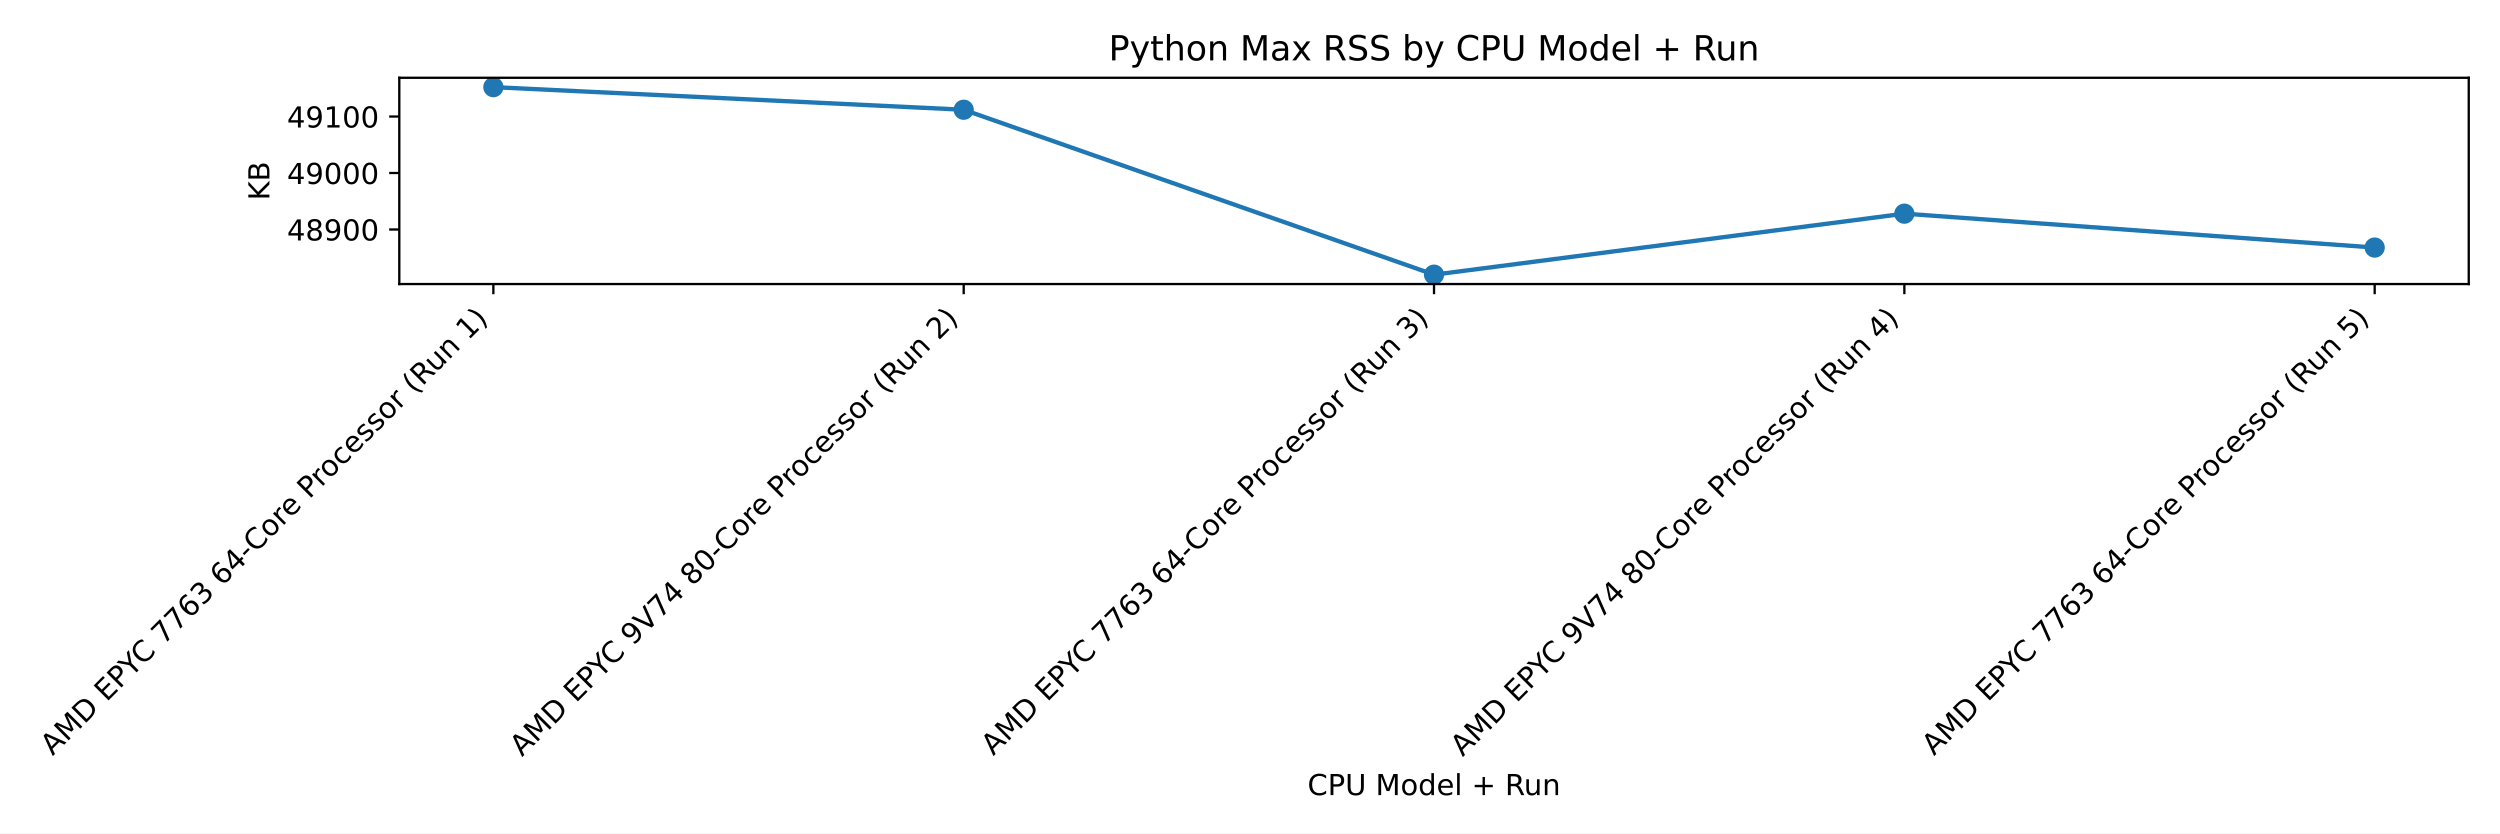
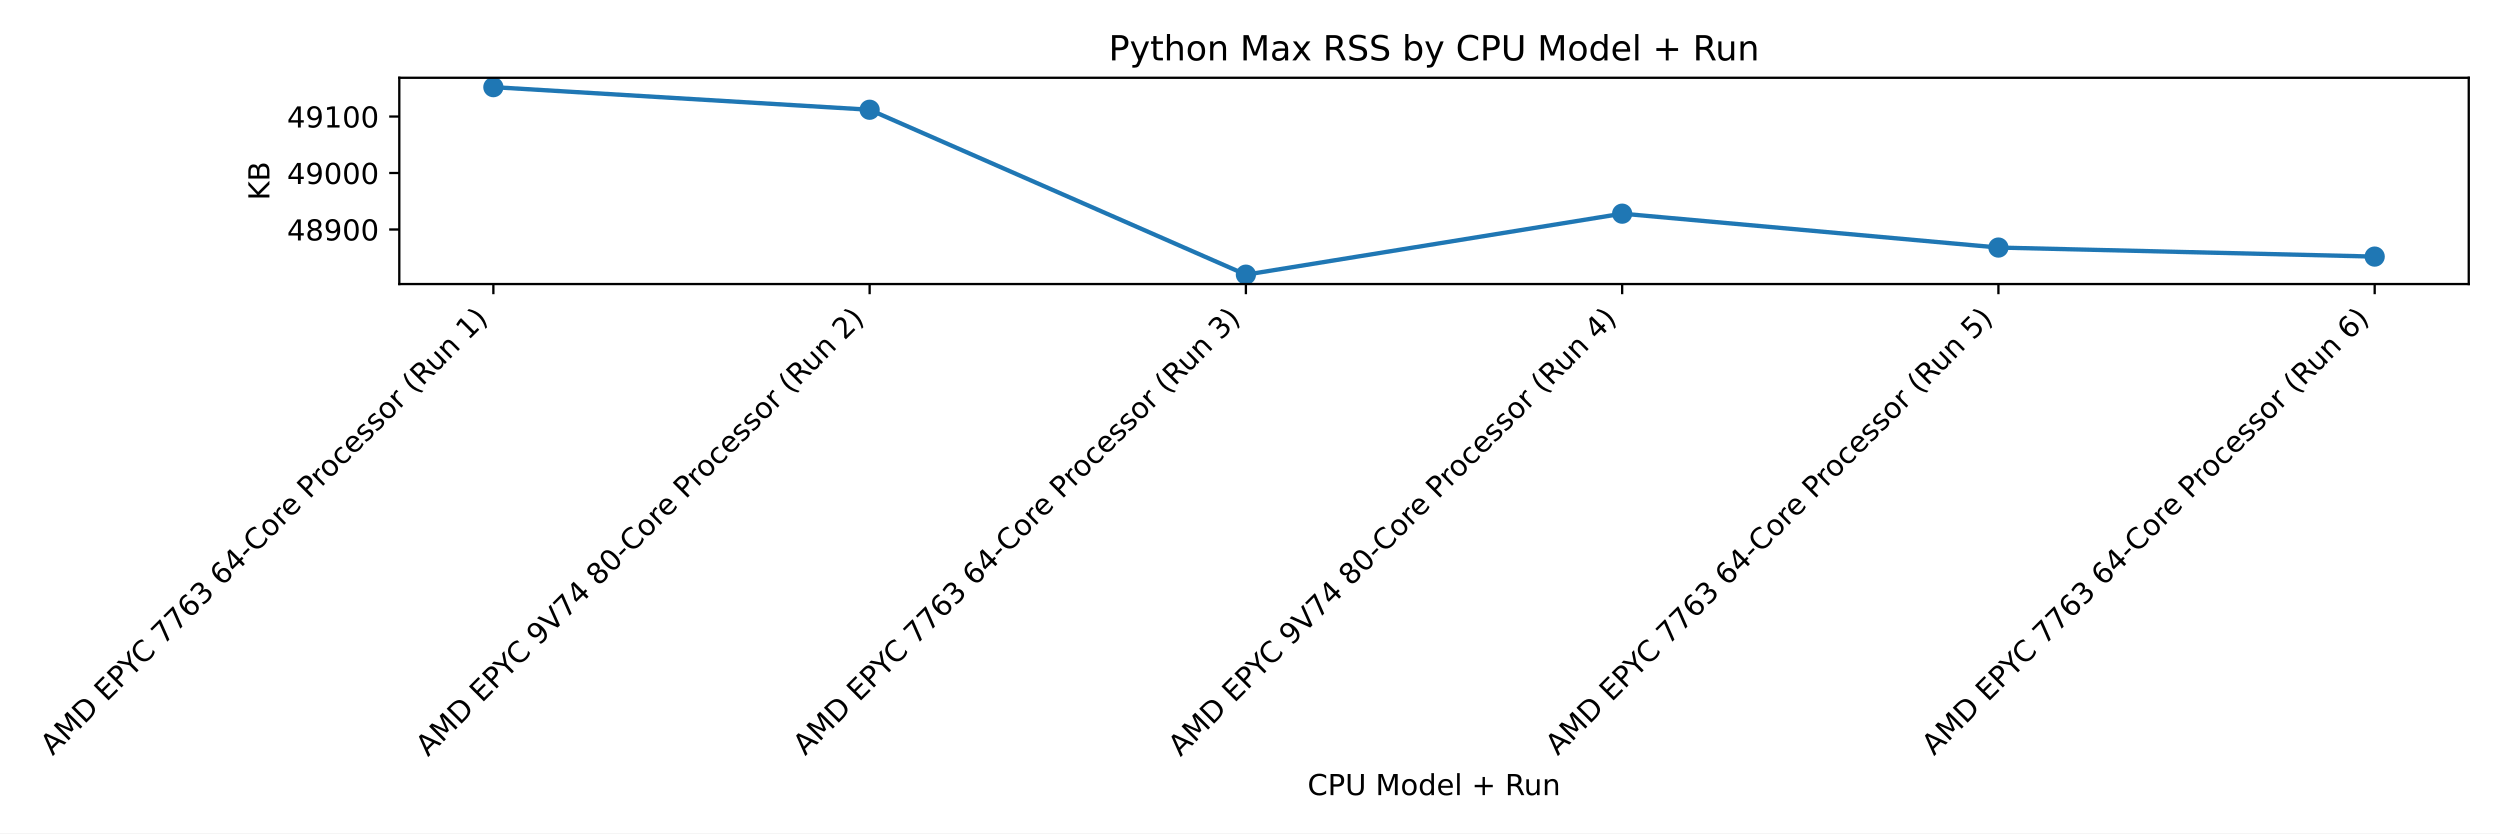
<svg xmlns="http://www.w3.org/2000/svg" xmlns:xlink="http://www.w3.org/1999/xlink" width="864pt" height="288pt" viewBox="0 0 864 288" version="1.1">
  <defs>
    <style type="text/css">*{stroke-linejoin: round; stroke-linecap: butt}</style>
  </defs>
  <g id="figure_1">
    <g id="patch_1">
      <path d="M 0 288  L 864 288  L 864 0  L 0 0  z " style="fill: #ffffff" />
    </g>
    <g id="axes_1">
      <g id="patch_2">
        <path d="M 137.999 98.166  L 853.2 98.166  L 853.2 26.88  L 137.999 26.88  z " style="fill: #ffffff" />
      </g>
      <g id="matplotlib.axis_1">
        <g id="xtick_1">
          <g id="line2d_1">
            <defs>
-               <path id="m6d1853b6ee" d="M 0 0  L 0 3.5  " style="stroke: #000000; stroke-width: 0.8" />
+               <path id="med28064c62" d="M 0 0  L 0 3.5  " style="stroke: #000000; stroke-width: 0.8" />
            </defs>
            <g>
-               <use xlink:href="#m6d1853b6ee" x="170.508" y="98.166" style="stroke: #000000; stroke-width: 0.8" />
+               <use xlink:href="#med28064c62" x="170.508" y="98.166" style="stroke: #000000; stroke-width: 0.8" />
            </g>
          </g>
          <g id="text_1">
            <g transform="translate(18.19508 261.3818) rotate(-45) scale(0.1 -0.1)">
              <defs>
                <path id="DejaVuSans-41" d="M 2188 4044  L 1331 1722  L 3047 1722  L 2188 4044  z M 1831 4666  L 2547 4666  L 4325 0  L 3669 0  L 3244 1197  L 1141 1197  L 716 0  L 50 0  L 1831 4666  z " transform="scale(0.015625)" />
                <path id="DejaVuSans-4d" d="M 628 4666  L 1569 4666  L 2759 1491  L 3956 4666  L 4897 4666  L 4897 0  L 4281 0  L 4281 4097  L 3078 897  L 2444 897  L 1241 4097  L 1241 0  L 628 0  L 628 4666  z " transform="scale(0.015625)" />
                <path id="DejaVuSans-44" d="M 1259 4147  L 1259 519  L 2022 519  Q 2988 519 3436 956  Q 3884 1394 3884 2338  Q 3884 3275 3436 3711  Q 2988 4147 2022 4147  L 1259 4147  z M 628 4666  L 1925 4666  Q 3281 4666 3915 4102  Q 4550 3538 4550 2338  Q 4550 1131 3912 565  Q 3275 0 1925 0  L 628 0  L 628 4666  z " transform="scale(0.015625)" />
                <path id="DejaVuSans-20" transform="scale(0.015625)" />
                <path id="DejaVuSans-45" d="M 628 4666  L 3578 4666  L 3578 4134  L 1259 4134  L 1259 2753  L 3481 2753  L 3481 2222  L 1259 2222  L 1259 531  L 3634 531  L 3634 0  L 628 0  L 628 4666  z " transform="scale(0.015625)" />
                <path id="DejaVuSans-50" d="M 1259 4147  L 1259 2394  L 2053 2394  Q 2494 2394 2734 2622  Q 2975 2850 2975 3272  Q 2975 3691 2734 3919  Q 2494 4147 2053 4147  L 1259 4147  z M 628 4666  L 2053 4666  Q 2838 4666 3239 4311  Q 3641 3956 3641 3272  Q 3641 2581 3239 2228  Q 2838 1875 2053 1875  L 1259 1875  L 1259 0  L 628 0  L 628 4666  z " transform="scale(0.015625)" />
                <path id="DejaVuSans-59" d="M -13 4666  L 666 4666  L 1959 2747  L 3244 4666  L 3922 4666  L 2272 2222  L 2272 0  L 1638 0  L 1638 2222  L -13 4666  z " transform="scale(0.015625)" />
                <path id="DejaVuSans-43" d="M 4122 4306  L 4122 3641  Q 3803 3938 3442 4084  Q 3081 4231 2675 4231  Q 1875 4231 1450 3742  Q 1025 3253 1025 2328  Q 1025 1406 1450 917  Q 1875 428 2675 428  Q 3081 428 3442 575  Q 3803 722 4122 1019  L 4122 359  Q 3791 134 3420 21  Q 3050 -91 2638 -91  Q 1578 -91 968 557  Q 359 1206 359 2328  Q 359 3453 968 4101  Q 1578 4750 2638 4750  Q 3056 4750 3426 4639  Q 3797 4528 4122 4306  z " transform="scale(0.015625)" />
                <path id="DejaVuSans-37" d="M 525 4666  L 3525 4666  L 3525 4397  L 1831 0  L 1172 0  L 2766 4134  L 525 4134  L 525 4666  z " transform="scale(0.015625)" />
                <path id="DejaVuSans-36" d="M 2113 2584  Q 1688 2584 1439 2293  Q 1191 2003 1191 1497  Q 1191 994 1439 701  Q 1688 409 2113 409  Q 2538 409 2786 701  Q 3034 994 3034 1497  Q 3034 2003 2786 2293  Q 2538 2584 2113 2584  z M 3366 4563  L 3366 3988  Q 3128 4100 2886 4159  Q 2644 4219 2406 4219  Q 1781 4219 1451 3797  Q 1122 3375 1075 2522  Q 1259 2794 1537 2939  Q 1816 3084 2150 3084  Q 2853 3084 3261 2657  Q 3669 2231 3669 1497  Q 3669 778 3244 343  Q 2819 -91 2113 -91  Q 1303 -91 875 529  Q 447 1150 447 2328  Q 447 3434 972 4092  Q 1497 4750 2381 4750  Q 2619 4750 2861 4703  Q 3103 4656 3366 4563  z " transform="scale(0.015625)" />
                <path id="DejaVuSans-33" d="M 2597 2516  Q 3050 2419 3304 2112  Q 3559 1806 3559 1356  Q 3559 666 3084 287  Q 2609 -91 1734 -91  Q 1441 -91 1130 -33  Q 819 25 488 141  L 488 750  Q 750 597 1062 519  Q 1375 441 1716 441  Q 2309 441 2620 675  Q 2931 909 2931 1356  Q 2931 1769 2642 2001  Q 2353 2234 1838 2234  L 1294 2234  L 1294 2753  L 1863 2753  Q 2328 2753 2575 2939  Q 2822 3125 2822 3475  Q 2822 3834 2567 4026  Q 2313 4219 1838 4219  Q 1578 4219 1281 4162  Q 984 4106 628 3988  L 628 4550  Q 988 4650 1302 4700  Q 1616 4750 1894 4750  Q 2613 4750 3031 4423  Q 3450 4097 3450 3541  Q 3450 3153 3228 2886  Q 3006 2619 2597 2516  z " transform="scale(0.015625)" />
                <path id="DejaVuSans-34" d="M 2419 4116  L 825 1625  L 2419 1625  L 2419 4116  z M 2253 4666  L 3047 4666  L 3047 1625  L 3713 1625  L 3713 1100  L 3047 1100  L 3047 0  L 2419 0  L 2419 1100  L 313 1100  L 313 1709  L 2253 4666  z " transform="scale(0.015625)" />
                <path id="DejaVuSans-2d" d="M 313 2009  L 1997 2009  L 1997 1497  L 313 1497  L 313 2009  z " transform="scale(0.015625)" />
                <path id="DejaVuSans-6f" d="M 1959 3097  Q 1497 3097 1228 2736  Q 959 2375 959 1747  Q 959 1119 1226 758  Q 1494 397 1959 397  Q 2419 397 2687 759  Q 2956 1122 2956 1747  Q 2956 2369 2687 2733  Q 2419 3097 1959 3097  z M 1959 3584  Q 2709 3584 3137 3096  Q 3566 2609 3566 1747  Q 3566 888 3137 398  Q 2709 -91 1959 -91  Q 1206 -91 779 398  Q 353 888 353 1747  Q 353 2609 779 3096  Q 1206 3584 1959 3584  z " transform="scale(0.015625)" />
                <path id="DejaVuSans-72" d="M 2631 2963  Q 2534 3019 2420 3045  Q 2306 3072 2169 3072  Q 1681 3072 1420 2755  Q 1159 2438 1159 1844  L 1159 0  L 581 0  L 581 3500  L 1159 3500  L 1159 2956  Q 1341 3275 1631 3429  Q 1922 3584 2338 3584  Q 2397 3584 2469 3576  Q 2541 3569 2628 3553  L 2631 2963  z " transform="scale(0.015625)" />
                <path id="DejaVuSans-65" d="M 3597 1894  L 3597 1613  L 953 1613  Q 991 1019 1311 708  Q 1631 397 2203 397  Q 2534 397 2845 478  Q 3156 559 3463 722  L 3463 178  Q 3153 47 2828 -22  Q 2503 -91 2169 -91  Q 1331 -91 842 396  Q 353 884 353 1716  Q 353 2575 817 3079  Q 1281 3584 2069 3584  Q 2775 3584 3186 3129  Q 3597 2675 3597 1894  z M 3022 2063  Q 3016 2534 2758 2815  Q 2500 3097 2075 3097  Q 1594 3097 1305 2825  Q 1016 2553 972 2059  L 3022 2063  z " transform="scale(0.015625)" />
                <path id="DejaVuSans-63" d="M 3122 3366  L 3122 2828  Q 2878 2963 2633 3030  Q 2388 3097 2138 3097  Q 1578 3097 1268 2742  Q 959 2388 959 1747  Q 959 1106 1268 751  Q 1578 397 2138 397  Q 2388 397 2633 464  Q 2878 531 3122 666  L 3122 134  Q 2881 22 2623 -34  Q 2366 -91 2075 -91  Q 1284 -91 818 406  Q 353 903 353 1747  Q 353 2603 823 3093  Q 1294 3584 2113 3584  Q 2378 3584 2631 3529  Q 2884 3475 3122 3366  z " transform="scale(0.015625)" />
                <path id="DejaVuSans-73" d="M 2834 3397  L 2834 2853  Q 2591 2978 2328 3040  Q 2066 3103 1784 3103  Q 1356 3103 1142 2972  Q 928 2841 928 2578  Q 928 2378 1081 2264  Q 1234 2150 1697 2047  L 1894 2003  Q 2506 1872 2764 1633  Q 3022 1394 3022 966  Q 3022 478 2636 193  Q 2250 -91 1575 -91  Q 1294 -91 989 -36  Q 684 19 347 128  L 347 722  Q 666 556 975 473  Q 1284 391 1588 391  Q 1994 391 2212 530  Q 2431 669 2431 922  Q 2431 1156 2273 1281  Q 2116 1406 1581 1522  L 1381 1569  Q 847 1681 609 1914  Q 372 2147 372 2553  Q 372 3047 722 3315  Q 1072 3584 1716 3584  Q 2034 3584 2315 3537  Q 2597 3491 2834 3397  z " transform="scale(0.015625)" />
                <path id="DejaVuSans-28" d="M 1984 4856  Q 1566 4138 1362 3434  Q 1159 2731 1159 2009  Q 1159 1288 1364 580  Q 1569 -128 1984 -844  L 1484 -844  Q 1016 -109 783 600  Q 550 1309 550 2009  Q 550 2706 781 3412  Q 1013 4119 1484 4856  L 1984 4856  z " transform="scale(0.015625)" />
                <path id="DejaVuSans-52" d="M 2841 2188  Q 3044 2119 3236 1894  Q 3428 1669 3622 1275  L 4263 0  L 3584 0  L 2988 1197  Q 2756 1666 2539 1819  Q 2322 1972 1947 1972  L 1259 1972  L 1259 0  L 628 0  L 628 4666  L 2053 4666  Q 2853 4666 3247 4331  Q 3641 3997 3641 3322  Q 3641 2881 3436 2590  Q 3231 2300 2841 2188  z M 1259 4147  L 1259 2491  L 2053 2491  Q 2509 2491 2742 2702  Q 2975 2913 2975 3322  Q 2975 3731 2742 3939  Q 2509 4147 2053 4147  L 1259 4147  z " transform="scale(0.015625)" />
                <path id="DejaVuSans-75" d="M 544 1381  L 544 3500  L 1119 3500  L 1119 1403  Q 1119 906 1312 657  Q 1506 409 1894 409  Q 2359 409 2629 706  Q 2900 1003 2900 1516  L 2900 3500  L 3475 3500  L 3475 0  L 2900 0  L 2900 538  Q 2691 219 2414 64  Q 2138 -91 1772 -91  Q 1169 -91 856 284  Q 544 659 544 1381  z M 1991 3584  L 1991 3584  z " transform="scale(0.015625)" />
                <path id="DejaVuSans-6e" d="M 3513 2113  L 3513 0  L 2938 0  L 2938 2094  Q 2938 2591 2744 2837  Q 2550 3084 2163 3084  Q 1697 3084 1428 2787  Q 1159 2491 1159 1978  L 1159 0  L 581 0  L 581 3500  L 1159 3500  L 1159 2956  Q 1366 3272 1645 3428  Q 1925 3584 2291 3584  Q 2894 3584 3203 3211  Q 3513 2838 3513 2113  z " transform="scale(0.015625)" />
                <path id="DejaVuSans-31" d="M 794 531  L 1825 531  L 1825 4091  L 703 3866  L 703 4441  L 1819 4666  L 2450 4666  L 2450 531  L 3481 531  L 3481 0  L 794 0  L 794 531  z " transform="scale(0.015625)" />
                <path id="DejaVuSans-29" d="M 513 4856  L 1013 4856  Q 1481 4119 1714 3412  Q 1947 2706 1947 2009  Q 1947 1309 1714 600  Q 1481 -109 1013 -844  L 513 -844  Q 928 -128 1133 580  Q 1338 1288 1338 2009  Q 1338 2731 1133 3434  Q 928 4138 513 4856  z " transform="scale(0.015625)" />
              </defs>
              <use xlink:href="#DejaVuSans-41" />
              <use xlink:href="#DejaVuSans-4d" transform="translate(68.4082 0)" />
              <use xlink:href="#DejaVuSans-44" transform="translate(154.6875 0)" />
              <use xlink:href="#DejaVuSans-20" transform="translate(231.6895 0)" />
              <use xlink:href="#DejaVuSans-45" transform="translate(263.4766 0)" />
              <use xlink:href="#DejaVuSans-50" transform="translate(326.6602 0)" />
              <use xlink:href="#DejaVuSans-59" transform="translate(384.7129 0)" />
              <use xlink:href="#DejaVuSans-43" transform="translate(440.2969 0)" />
              <use xlink:href="#DejaVuSans-20" transform="translate(510.1211 0)" />
              <use xlink:href="#DejaVuSans-37" transform="translate(541.9082 0)" />
              <use xlink:href="#DejaVuSans-37" transform="translate(605.5312 0)" />
              <use xlink:href="#DejaVuSans-36" transform="translate(669.1543 0)" />
              <use xlink:href="#DejaVuSans-33" transform="translate(732.7773 0)" />
              <use xlink:href="#DejaVuSans-20" transform="translate(796.4004 0)" />
              <use xlink:href="#DejaVuSans-36" transform="translate(828.1875 0)" />
              <use xlink:href="#DejaVuSans-34" transform="translate(891.8105 0)" />
              <use xlink:href="#DejaVuSans-2d" transform="translate(955.4336 0)" />
              <use xlink:href="#DejaVuSans-43" transform="translate(991.5176 0)" />
              <use xlink:href="#DejaVuSans-6f" transform="translate(1061.342 0)" />
              <use xlink:href="#DejaVuSans-72" transform="translate(1122.523 0)" />
              <use xlink:href="#DejaVuSans-65" transform="translate(1161.387 0)" />
              <use xlink:href="#DejaVuSans-20" transform="translate(1222.91 0)" />
              <use xlink:href="#DejaVuSans-50" transform="translate(1254.697 0)" />
              <use xlink:href="#DejaVuSans-72" transform="translate(1313.25 0)" />
              <use xlink:href="#DejaVuSans-6f" transform="translate(1352.113 0)" />
              <use xlink:href="#DejaVuSans-63" transform="translate(1413.295 0)" />
              <use xlink:href="#DejaVuSans-65" transform="translate(1468.275 0)" />
              <use xlink:href="#DejaVuSans-73" transform="translate(1529.799 0)" />
              <use xlink:href="#DejaVuSans-73" transform="translate(1581.898 0)" />
              <use xlink:href="#DejaVuSans-6f" transform="translate(1633.998 0)" />
              <use xlink:href="#DejaVuSans-72" transform="translate(1695.18 0)" />
              <use xlink:href="#DejaVuSans-20" transform="translate(1736.293 0)" />
              <use xlink:href="#DejaVuSans-28" transform="translate(1768.08 0)" />
              <use xlink:href="#DejaVuSans-52" transform="translate(1807.094 0)" />
              <use xlink:href="#DejaVuSans-75" transform="translate(1872.076 0)" />
              <use xlink:href="#DejaVuSans-6e" transform="translate(1935.455 0)" />
              <use xlink:href="#DejaVuSans-20" transform="translate(1998.834 0)" />
              <use xlink:href="#DejaVuSans-31" transform="translate(2030.621 0)" />
              <use xlink:href="#DejaVuSans-29" transform="translate(2094.244 0)" />
            </g>
          </g>
        </g>
        <g id="xtick_2">
          <g id="line2d_2">
            <g>
-               <use xlink:href="#m6d1853b6ee" x="333.054" y="98.166" style="stroke: #000000; stroke-width: 0.8" />
+               <use xlink:href="#med28064c62" x="300.545" y="98.166" style="stroke: #000000; stroke-width: 0.8" />
            </g>
          </g>
          <g id="text_2">
-             <g transform="translate(180.4027 261.7199) rotate(-45) scale(0.1 -0.1)">
+             <g transform="translate(147.8935 261.7199) rotate(-45) scale(0.1 -0.1)">
              <defs>
                <path id="DejaVuSans-39" d="M 703 97  L 703 672  Q 941 559 1184 500  Q 1428 441 1663 441  Q 2288 441 2617 861  Q 2947 1281 2994 2138  Q 2813 1869 2534 1725  Q 2256 1581 1919 1581  Q 1219 1581 811 2004  Q 403 2428 403 3163  Q 403 3881 828 4315  Q 1253 4750 1959 4750  Q 2769 4750 3195 4129  Q 3622 3509 3622 2328  Q 3622 1225 3098 567  Q 2575 -91 1691 -91  Q 1453 -91 1209 -44  Q 966 3 703 97  z M 1959 2075  Q 2384 2075 2632 2365  Q 2881 2656 2881 3163  Q 2881 3666 2632 3958  Q 2384 4250 1959 4250  Q 1534 4250 1286 3958  Q 1038 3666 1038 3163  Q 1038 2656 1286 2365  Q 1534 2075 1959 2075  z " transform="scale(0.015625)" />
                <path id="DejaVuSans-56" d="M 1831 0  L 50 4666  L 709 4666  L 2188 738  L 3669 4666  L 4325 4666  L 2547 0  L 1831 0  z " transform="scale(0.015625)" />
                <path id="DejaVuSans-38" d="M 2034 2216  Q 1584 2216 1326 1975  Q 1069 1734 1069 1313  Q 1069 891 1326 650  Q 1584 409 2034 409  Q 2484 409 2743 651  Q 3003 894 3003 1313  Q 3003 1734 2745 1975  Q 2488 2216 2034 2216  z M 1403 2484  Q 997 2584 770 2862  Q 544 3141 544 3541  Q 544 4100 942 4425  Q 1341 4750 2034 4750  Q 2731 4750 3128 4425  Q 3525 4100 3525 3541  Q 3525 3141 3298 2862  Q 3072 2584 2669 2484  Q 3125 2378 3379 2068  Q 3634 1759 3634 1313  Q 3634 634 3220 271  Q 2806 -91 2034 -91  Q 1263 -91 848 271  Q 434 634 434 1313  Q 434 1759 690 2068  Q 947 2378 1403 2484  z M 1172 3481  Q 1172 3119 1398 2916  Q 1625 2713 2034 2713  Q 2441 2713 2670 2916  Q 2900 3119 2900 3481  Q 2900 3844 2670 4047  Q 2441 4250 2034 4250  Q 1625 4250 1398 4047  Q 1172 3844 1172 3481  z " transform="scale(0.015625)" />
                <path id="DejaVuSans-30" d="M 2034 4250  Q 1547 4250 1301 3770  Q 1056 3291 1056 2328  Q 1056 1369 1301 889  Q 1547 409 2034 409  Q 2525 409 2770 889  Q 3016 1369 3016 2328  Q 3016 3291 2770 3770  Q 2525 4250 2034 4250  z M 2034 4750  Q 2819 4750 3233 4129  Q 3647 3509 3647 2328  Q 3647 1150 3233 529  Q 2819 -91 2034 -91  Q 1250 -91 836 529  Q 422 1150 422 2328  Q 422 3509 836 4129  Q 1250 4750 2034 4750  z " transform="scale(0.015625)" />
                <path id="DejaVuSans-32" d="M 1228 531  L 3431 531  L 3431 0  L 469 0  L 469 531  Q 828 903 1448 1529  Q 2069 2156 2228 2338  Q 2531 2678 2651 2914  Q 2772 3150 2772 3378  Q 2772 3750 2511 3984  Q 2250 4219 1831 4219  Q 1534 4219 1204 4116  Q 875 4013 500 3803  L 500 4441  Q 881 4594 1212 4672  Q 1544 4750 1819 4750  Q 2544 4750 2975 4387  Q 3406 4025 3406 3419  Q 3406 3131 3298 2873  Q 3191 2616 2906 2266  Q 2828 2175 2409 1742  Q 1991 1309 1228 531  z " transform="scale(0.015625)" />
              </defs>
              <use xlink:href="#DejaVuSans-41" />
              <use xlink:href="#DejaVuSans-4d" transform="translate(68.4082 0)" />
              <use xlink:href="#DejaVuSans-44" transform="translate(154.6875 0)" />
              <use xlink:href="#DejaVuSans-20" transform="translate(231.6895 0)" />
              <use xlink:href="#DejaVuSans-45" transform="translate(263.4766 0)" />
              <use xlink:href="#DejaVuSans-50" transform="translate(326.6602 0)" />
              <use xlink:href="#DejaVuSans-59" transform="translate(384.7129 0)" />
              <use xlink:href="#DejaVuSans-43" transform="translate(440.2969 0)" />
              <use xlink:href="#DejaVuSans-20" transform="translate(510.1211 0)" />
              <use xlink:href="#DejaVuSans-39" transform="translate(541.9082 0)" />
              <use xlink:href="#DejaVuSans-56" transform="translate(605.5312 0)" />
              <use xlink:href="#DejaVuSans-37" transform="translate(673.9395 0)" />
              <use xlink:href="#DejaVuSans-34" transform="translate(737.5625 0)" />
              <use xlink:href="#DejaVuSans-20" transform="translate(801.1855 0)" />
              <use xlink:href="#DejaVuSans-38" transform="translate(832.9727 0)" />
              <use xlink:href="#DejaVuSans-30" transform="translate(896.5957 0)" />
              <use xlink:href="#DejaVuSans-2d" transform="translate(960.2188 0)" />
              <use xlink:href="#DejaVuSans-43" transform="translate(996.3027 0)" />
              <use xlink:href="#DejaVuSans-6f" transform="translate(1066.127 0)" />
              <use xlink:href="#DejaVuSans-72" transform="translate(1127.309 0)" />
              <use xlink:href="#DejaVuSans-65" transform="translate(1166.172 0)" />
              <use xlink:href="#DejaVuSans-20" transform="translate(1227.695 0)" />
              <use xlink:href="#DejaVuSans-50" transform="translate(1259.482 0)" />
              <use xlink:href="#DejaVuSans-72" transform="translate(1318.035 0)" />
              <use xlink:href="#DejaVuSans-6f" transform="translate(1356.898 0)" />
              <use xlink:href="#DejaVuSans-63" transform="translate(1418.08 0)" />
              <use xlink:href="#DejaVuSans-65" transform="translate(1473.061 0)" />
              <use xlink:href="#DejaVuSans-73" transform="translate(1534.584 0)" />
              <use xlink:href="#DejaVuSans-73" transform="translate(1586.684 0)" />
              <use xlink:href="#DejaVuSans-6f" transform="translate(1638.783 0)" />
              <use xlink:href="#DejaVuSans-72" transform="translate(1699.965 0)" />
              <use xlink:href="#DejaVuSans-20" transform="translate(1741.078 0)" />
              <use xlink:href="#DejaVuSans-28" transform="translate(1772.865 0)" />
              <use xlink:href="#DejaVuSans-52" transform="translate(1811.879 0)" />
              <use xlink:href="#DejaVuSans-75" transform="translate(1876.861 0)" />
              <use xlink:href="#DejaVuSans-6e" transform="translate(1940.24 0)" />
              <use xlink:href="#DejaVuSans-20" transform="translate(2003.619 0)" />
              <use xlink:href="#DejaVuSans-32" transform="translate(2035.406 0)" />
              <use xlink:href="#DejaVuSans-29" transform="translate(2099.029 0)" />
            </g>
          </g>
        </g>
        <g id="xtick_3">
          <g id="line2d_3">
            <g>
-               <use xlink:href="#m6d1853b6ee" x="495.599" y="98.166" style="stroke: #000000; stroke-width: 0.8" />
+               <use xlink:href="#med28064c62" x="430.581" y="98.166" style="stroke: #000000; stroke-width: 0.8" />
            </g>
          </g>
          <g id="text_3">
-             <g transform="translate(343.2865 261.3818) rotate(-45) scale(0.1 -0.1)">
+             <g transform="translate(278.2682 261.3818) rotate(-45) scale(0.1 -0.1)">
              <use xlink:href="#DejaVuSans-41" />
              <use xlink:href="#DejaVuSans-4d" transform="translate(68.4082 0)" />
              <use xlink:href="#DejaVuSans-44" transform="translate(154.6875 0)" />
              <use xlink:href="#DejaVuSans-20" transform="translate(231.6895 0)" />
              <use xlink:href="#DejaVuSans-45" transform="translate(263.4766 0)" />
              <use xlink:href="#DejaVuSans-50" transform="translate(326.6602 0)" />
              <use xlink:href="#DejaVuSans-59" transform="translate(384.7129 0)" />
              <use xlink:href="#DejaVuSans-43" transform="translate(440.2969 0)" />
              <use xlink:href="#DejaVuSans-20" transform="translate(510.1211 0)" />
              <use xlink:href="#DejaVuSans-37" transform="translate(541.9082 0)" />
              <use xlink:href="#DejaVuSans-37" transform="translate(605.5312 0)" />
              <use xlink:href="#DejaVuSans-36" transform="translate(669.1543 0)" />
              <use xlink:href="#DejaVuSans-33" transform="translate(732.7773 0)" />
              <use xlink:href="#DejaVuSans-20" transform="translate(796.4004 0)" />
              <use xlink:href="#DejaVuSans-36" transform="translate(828.1875 0)" />
              <use xlink:href="#DejaVuSans-34" transform="translate(891.8105 0)" />
              <use xlink:href="#DejaVuSans-2d" transform="translate(955.4336 0)" />
              <use xlink:href="#DejaVuSans-43" transform="translate(991.5176 0)" />
              <use xlink:href="#DejaVuSans-6f" transform="translate(1061.342 0)" />
              <use xlink:href="#DejaVuSans-72" transform="translate(1122.523 0)" />
              <use xlink:href="#DejaVuSans-65" transform="translate(1161.387 0)" />
              <use xlink:href="#DejaVuSans-20" transform="translate(1222.91 0)" />
              <use xlink:href="#DejaVuSans-50" transform="translate(1254.697 0)" />
              <use xlink:href="#DejaVuSans-72" transform="translate(1313.25 0)" />
              <use xlink:href="#DejaVuSans-6f" transform="translate(1352.113 0)" />
              <use xlink:href="#DejaVuSans-63" transform="translate(1413.295 0)" />
              <use xlink:href="#DejaVuSans-65" transform="translate(1468.275 0)" />
              <use xlink:href="#DejaVuSans-73" transform="translate(1529.799 0)" />
              <use xlink:href="#DejaVuSans-73" transform="translate(1581.898 0)" />
              <use xlink:href="#DejaVuSans-6f" transform="translate(1633.998 0)" />
              <use xlink:href="#DejaVuSans-72" transform="translate(1695.18 0)" />
              <use xlink:href="#DejaVuSans-20" transform="translate(1736.293 0)" />
              <use xlink:href="#DejaVuSans-28" transform="translate(1768.08 0)" />
              <use xlink:href="#DejaVuSans-52" transform="translate(1807.094 0)" />
              <use xlink:href="#DejaVuSans-75" transform="translate(1872.076 0)" />
              <use xlink:href="#DejaVuSans-6e" transform="translate(1935.455 0)" />
              <use xlink:href="#DejaVuSans-20" transform="translate(1998.834 0)" />
              <use xlink:href="#DejaVuSans-33" transform="translate(2030.621 0)" />
              <use xlink:href="#DejaVuSans-29" transform="translate(2094.244 0)" />
            </g>
          </g>
        </g>
        <g id="xtick_4">
          <g id="line2d_4">
            <g>
-               <use xlink:href="#m6d1853b6ee" x="658.145" y="98.166" style="stroke: #000000; stroke-width: 0.8" />
+               <use xlink:href="#med28064c62" x="560.618" y="98.166" style="stroke: #000000; stroke-width: 0.8" />
            </g>
          </g>
          <g id="text_4">
-             <g transform="translate(505.4941 261.7199) rotate(-45) scale(0.1 -0.1)">
+             <g transform="translate(407.9667 261.7199) rotate(-45) scale(0.1 -0.1)">
              <use xlink:href="#DejaVuSans-41" />
              <use xlink:href="#DejaVuSans-4d" transform="translate(68.4082 0)" />
              <use xlink:href="#DejaVuSans-44" transform="translate(154.6875 0)" />
              <use xlink:href="#DejaVuSans-20" transform="translate(231.6895 0)" />
              <use xlink:href="#DejaVuSans-45" transform="translate(263.4766 0)" />
              <use xlink:href="#DejaVuSans-50" transform="translate(326.6602 0)" />
              <use xlink:href="#DejaVuSans-59" transform="translate(384.7129 0)" />
              <use xlink:href="#DejaVuSans-43" transform="translate(440.2969 0)" />
              <use xlink:href="#DejaVuSans-20" transform="translate(510.1211 0)" />
              <use xlink:href="#DejaVuSans-39" transform="translate(541.9082 0)" />
              <use xlink:href="#DejaVuSans-56" transform="translate(605.5312 0)" />
              <use xlink:href="#DejaVuSans-37" transform="translate(673.9395 0)" />
              <use xlink:href="#DejaVuSans-34" transform="translate(737.5625 0)" />
              <use xlink:href="#DejaVuSans-20" transform="translate(801.1855 0)" />
              <use xlink:href="#DejaVuSans-38" transform="translate(832.9727 0)" />
              <use xlink:href="#DejaVuSans-30" transform="translate(896.5957 0)" />
              <use xlink:href="#DejaVuSans-2d" transform="translate(960.2188 0)" />
              <use xlink:href="#DejaVuSans-43" transform="translate(996.3027 0)" />
              <use xlink:href="#DejaVuSans-6f" transform="translate(1066.127 0)" />
              <use xlink:href="#DejaVuSans-72" transform="translate(1127.309 0)" />
              <use xlink:href="#DejaVuSans-65" transform="translate(1166.172 0)" />
              <use xlink:href="#DejaVuSans-20" transform="translate(1227.695 0)" />
              <use xlink:href="#DejaVuSans-50" transform="translate(1259.482 0)" />
              <use xlink:href="#DejaVuSans-72" transform="translate(1318.035 0)" />
              <use xlink:href="#DejaVuSans-6f" transform="translate(1356.898 0)" />
              <use xlink:href="#DejaVuSans-63" transform="translate(1418.08 0)" />
              <use xlink:href="#DejaVuSans-65" transform="translate(1473.061 0)" />
              <use xlink:href="#DejaVuSans-73" transform="translate(1534.584 0)" />
              <use xlink:href="#DejaVuSans-73" transform="translate(1586.684 0)" />
              <use xlink:href="#DejaVuSans-6f" transform="translate(1638.783 0)" />
              <use xlink:href="#DejaVuSans-72" transform="translate(1699.965 0)" />
              <use xlink:href="#DejaVuSans-20" transform="translate(1741.078 0)" />
              <use xlink:href="#DejaVuSans-28" transform="translate(1772.865 0)" />
              <use xlink:href="#DejaVuSans-52" transform="translate(1811.879 0)" />
              <use xlink:href="#DejaVuSans-75" transform="translate(1876.861 0)" />
              <use xlink:href="#DejaVuSans-6e" transform="translate(1940.24 0)" />
              <use xlink:href="#DejaVuSans-20" transform="translate(2003.619 0)" />
              <use xlink:href="#DejaVuSans-34" transform="translate(2035.406 0)" />
              <use xlink:href="#DejaVuSans-29" transform="translate(2099.029 0)" />
            </g>
          </g>
        </g>
        <g id="xtick_5">
          <g id="line2d_5">
            <g>
-               <use xlink:href="#m6d1853b6ee" x="820.691" y="98.166" style="stroke: #000000; stroke-width: 0.8" />
+               <use xlink:href="#med28064c62" x="690.654" y="98.166" style="stroke: #000000; stroke-width: 0.8" />
            </g>
          </g>
          <g id="text_5">
-             <g transform="translate(668.3779 261.3818) rotate(-45) scale(0.1 -0.1)">
+             <g transform="translate(538.3413 261.3818) rotate(-45) scale(0.1 -0.1)">
              <defs>
                <path id="DejaVuSans-35" d="M 691 4666  L 3169 4666  L 3169 4134  L 1269 4134  L 1269 2991  Q 1406 3038 1543 3061  Q 1681 3084 1819 3084  Q 2600 3084 3056 2656  Q 3513 2228 3513 1497  Q 3513 744 3044 326  Q 2575 -91 1722 -91  Q 1428 -91 1123 -41  Q 819 9 494 109  L 494 744  Q 775 591 1075 516  Q 1375 441 1709 441  Q 2250 441 2565 725  Q 2881 1009 2881 1497  Q 2881 1984 2565 2268  Q 2250 2553 1709 2553  Q 1456 2553 1204 2497  Q 953 2441 691 2322  L 691 4666  z " transform="scale(0.015625)" />
              </defs>
              <use xlink:href="#DejaVuSans-41" />
              <use xlink:href="#DejaVuSans-4d" transform="translate(68.4082 0)" />
              <use xlink:href="#DejaVuSans-44" transform="translate(154.6875 0)" />
              <use xlink:href="#DejaVuSans-20" transform="translate(231.6895 0)" />
              <use xlink:href="#DejaVuSans-45" transform="translate(263.4766 0)" />
              <use xlink:href="#DejaVuSans-50" transform="translate(326.6602 0)" />
              <use xlink:href="#DejaVuSans-59" transform="translate(384.7129 0)" />
              <use xlink:href="#DejaVuSans-43" transform="translate(440.2969 0)" />
              <use xlink:href="#DejaVuSans-20" transform="translate(510.1211 0)" />
              <use xlink:href="#DejaVuSans-37" transform="translate(541.9082 0)" />
              <use xlink:href="#DejaVuSans-37" transform="translate(605.5312 0)" />
              <use xlink:href="#DejaVuSans-36" transform="translate(669.1543 0)" />
              <use xlink:href="#DejaVuSans-33" transform="translate(732.7773 0)" />
              <use xlink:href="#DejaVuSans-20" transform="translate(796.4004 0)" />
              <use xlink:href="#DejaVuSans-36" transform="translate(828.1875 0)" />
              <use xlink:href="#DejaVuSans-34" transform="translate(891.8105 0)" />
              <use xlink:href="#DejaVuSans-2d" transform="translate(955.4336 0)" />
              <use xlink:href="#DejaVuSans-43" transform="translate(991.5176 0)" />
              <use xlink:href="#DejaVuSans-6f" transform="translate(1061.342 0)" />
              <use xlink:href="#DejaVuSans-72" transform="translate(1122.523 0)" />
              <use xlink:href="#DejaVuSans-65" transform="translate(1161.387 0)" />
              <use xlink:href="#DejaVuSans-20" transform="translate(1222.91 0)" />
              <use xlink:href="#DejaVuSans-50" transform="translate(1254.697 0)" />
              <use xlink:href="#DejaVuSans-72" transform="translate(1313.25 0)" />
              <use xlink:href="#DejaVuSans-6f" transform="translate(1352.113 0)" />
              <use xlink:href="#DejaVuSans-63" transform="translate(1413.295 0)" />
              <use xlink:href="#DejaVuSans-65" transform="translate(1468.275 0)" />
              <use xlink:href="#DejaVuSans-73" transform="translate(1529.799 0)" />
              <use xlink:href="#DejaVuSans-73" transform="translate(1581.898 0)" />
              <use xlink:href="#DejaVuSans-6f" transform="translate(1633.998 0)" />
              <use xlink:href="#DejaVuSans-72" transform="translate(1695.18 0)" />
              <use xlink:href="#DejaVuSans-20" transform="translate(1736.293 0)" />
              <use xlink:href="#DejaVuSans-28" transform="translate(1768.08 0)" />
              <use xlink:href="#DejaVuSans-52" transform="translate(1807.094 0)" />
              <use xlink:href="#DejaVuSans-75" transform="translate(1872.076 0)" />
              <use xlink:href="#DejaVuSans-6e" transform="translate(1935.455 0)" />
              <use xlink:href="#DejaVuSans-20" transform="translate(1998.834 0)" />
              <use xlink:href="#DejaVuSans-35" transform="translate(2030.621 0)" />
              <use xlink:href="#DejaVuSans-29" transform="translate(2094.244 0)" />
            </g>
          </g>
        </g>
-         <g id="text_6">
+         <g id="xtick_6">
+           <g id="line2d_6">
+             <g>
+               <use xlink:href="#med28064c62" x="820.691" y="98.166" style="stroke: #000000; stroke-width: 0.8" />
+             </g>
+           </g>
+           <g id="text_6">
+             <g transform="translate(668.3779 261.3818) rotate(-45) scale(0.1 -0.1)">
+               <use xlink:href="#DejaVuSans-41" />
+               <use xlink:href="#DejaVuSans-4d" transform="translate(68.4082 0)" />
+               <use xlink:href="#DejaVuSans-44" transform="translate(154.6875 0)" />
+               <use xlink:href="#DejaVuSans-20" transform="translate(231.6895 0)" />
+               <use xlink:href="#DejaVuSans-45" transform="translate(263.4766 0)" />
+               <use xlink:href="#DejaVuSans-50" transform="translate(326.6602 0)" />
+               <use xlink:href="#DejaVuSans-59" transform="translate(384.7129 0)" />
+               <use xlink:href="#DejaVuSans-43" transform="translate(440.2969 0)" />
+               <use xlink:href="#DejaVuSans-20" transform="translate(510.1211 0)" />
+               <use xlink:href="#DejaVuSans-37" transform="translate(541.9082 0)" />
+               <use xlink:href="#DejaVuSans-37" transform="translate(605.5312 0)" />
+               <use xlink:href="#DejaVuSans-36" transform="translate(669.1543 0)" />
+               <use xlink:href="#DejaVuSans-33" transform="translate(732.7773 0)" />
+               <use xlink:href="#DejaVuSans-20" transform="translate(796.4004 0)" />
+               <use xlink:href="#DejaVuSans-36" transform="translate(828.1875 0)" />
+               <use xlink:href="#DejaVuSans-34" transform="translate(891.8105 0)" />
+               <use xlink:href="#DejaVuSans-2d" transform="translate(955.4336 0)" />
+               <use xlink:href="#DejaVuSans-43" transform="translate(991.5176 0)" />
+               <use xlink:href="#DejaVuSans-6f" transform="translate(1061.342 0)" />
+               <use xlink:href="#DejaVuSans-72" transform="translate(1122.523 0)" />
+               <use xlink:href="#DejaVuSans-65" transform="translate(1161.387 0)" />
+               <use xlink:href="#DejaVuSans-20" transform="translate(1222.91 0)" />
+               <use xlink:href="#DejaVuSans-50" transform="translate(1254.697 0)" />
+               <use xlink:href="#DejaVuSans-72" transform="translate(1313.25 0)" />
+               <use xlink:href="#DejaVuSans-6f" transform="translate(1352.113 0)" />
+               <use xlink:href="#DejaVuSans-63" transform="translate(1413.295 0)" />
+               <use xlink:href="#DejaVuSans-65" transform="translate(1468.275 0)" />
+               <use xlink:href="#DejaVuSans-73" transform="translate(1529.799 0)" />
+               <use xlink:href="#DejaVuSans-73" transform="translate(1581.898 0)" />
+               <use xlink:href="#DejaVuSans-6f" transform="translate(1633.998 0)" />
+               <use xlink:href="#DejaVuSans-72" transform="translate(1695.18 0)" />
+               <use xlink:href="#DejaVuSans-20" transform="translate(1736.293 0)" />
+               <use xlink:href="#DejaVuSans-28" transform="translate(1768.08 0)" />
+               <use xlink:href="#DejaVuSans-52" transform="translate(1807.094 0)" />
+               <use xlink:href="#DejaVuSans-75" transform="translate(1872.076 0)" />
+               <use xlink:href="#DejaVuSans-6e" transform="translate(1935.455 0)" />
+               <use xlink:href="#DejaVuSans-20" transform="translate(1998.834 0)" />
+               <use xlink:href="#DejaVuSans-36" transform="translate(2030.621 0)" />
+               <use xlink:href="#DejaVuSans-29" transform="translate(2094.244 0)" />
+             </g>
+           </g>
+         </g>
+         <g id="text_7">
          <g transform="translate(451.8768 274.7889) scale(0.1 -0.1)">
            <defs>
              <path id="DejaVuSans-55" d="M 556 4666  L 1191 4666  L 1191 1831  Q 1191 1081 1462 751  Q 1734 422 2344 422  Q 2950 422 3222 751  Q 3494 1081 3494 1831  L 3494 4666  L 4128 4666  L 4128 1753  Q 4128 841 3676 375  Q 3225 -91 2344 -91  Q 1459 -91 1007 375  Q 556 841 556 1753  L 556 4666  z " transform="scale(0.015625)" />
              <path id="DejaVuSans-64" d="M 2906 2969  L 2906 4863  L 3481 4863  L 3481 0  L 2906 0  L 2906 525  Q 2725 213 2448 61  Q 2172 -91 1784 -91  Q 1150 -91 751 415  Q 353 922 353 1747  Q 353 2572 751 3078  Q 1150 3584 1784 3584  Q 2172 3584 2448 3432  Q 2725 3281 2906 2969  z M 947 1747  Q 947 1113 1208 752  Q 1469 391 1925 391  Q 2381 391 2643 752  Q 2906 1113 2906 1747  Q 2906 2381 2643 2742  Q 2381 3103 1925 3103  Q 1469 3103 1208 2742  Q 947 2381 947 1747  z " transform="scale(0.015625)" />
              <path id="DejaVuSans-6c" d="M 603 4863  L 1178 4863  L 1178 0  L 603 0  L 603 4863  z " transform="scale(0.015625)" />
              <path id="DejaVuSans-2b" d="M 2944 4013  L 2944 2272  L 4684 2272  L 4684 1741  L 2944 1741  L 2944 0  L 2419 0  L 2419 1741  L 678 1741  L 678 2272  L 2419 2272  L 2419 4013  L 2944 4013  z " transform="scale(0.015625)" />
            </defs>
            <use xlink:href="#DejaVuSans-43" />
            <use xlink:href="#DejaVuSans-50" transform="translate(69.82422 0)" />
            <use xlink:href="#DejaVuSans-55" transform="translate(130.127 0)" />
            <use xlink:href="#DejaVuSans-20" transform="translate(203.3203 0)" />
            <use xlink:href="#DejaVuSans-4d" transform="translate(235.1074 0)" />
            <use xlink:href="#DejaVuSans-6f" transform="translate(321.3867 0)" />
            <use xlink:href="#DejaVuSans-64" transform="translate(382.5684 0)" />
            <use xlink:href="#DejaVuSans-65" transform="translate(446.0449 0)" />
            <use xlink:href="#DejaVuSans-6c" transform="translate(507.5684 0)" />
            <use xlink:href="#DejaVuSans-20" transform="translate(535.3516 0)" />
            <use xlink:href="#DejaVuSans-2b" transform="translate(567.1387 0)" />
            <use xlink:href="#DejaVuSans-20" transform="translate(650.9277 0)" />
            <use xlink:href="#DejaVuSans-52" transform="translate(682.7148 0)" />
            <use xlink:href="#DejaVuSans-75" transform="translate(747.6973 0)" />
            <use xlink:href="#DejaVuSans-6e" transform="translate(811.0762 0)" />
          </g>
        </g>
      </g>
      <g id="matplotlib.axis_2">
        <g id="ytick_1">
-           <g id="line2d_6">
+           <g id="line2d_7">
            <defs>
-               <path id="m6e2bf7c49f" d="M 0 0  L -3.5 0  " style="stroke: #000000; stroke-width: 0.8" />
+               <path id="mbbc6393912" d="M 0 0  L -3.5 0  " style="stroke: #000000; stroke-width: 0.8" />
            </defs>
            <g>
-               <use xlink:href="#m6e2bf7c49f" x="137.999" y="79.31" style="stroke: #000000; stroke-width: 0.8" />
-             </g>
-           </g>
-           <g id="text_7">
+               <use xlink:href="#mbbc6393912" x="137.999" y="79.31" style="stroke: #000000; stroke-width: 0.8" />
+             </g>
+           </g>
+           <g id="text_8">
            <g transform="translate(99.18645 83.10953) scale(0.1 -0.1)">
              <use xlink:href="#DejaVuSans-34" />
              <use xlink:href="#DejaVuSans-38" transform="translate(63.62305 0)" />
              <use xlink:href="#DejaVuSans-39" transform="translate(127.2461 0)" />
              <use xlink:href="#DejaVuSans-30" transform="translate(190.8691 0)" />
              <use xlink:href="#DejaVuSans-30" transform="translate(254.4922 0)" />
            </g>
          </g>
        </g>
        <g id="ytick_2">
-           <g id="line2d_7">
-             <g>
-               <use xlink:href="#m6e2bf7c49f" x="137.999" y="59.79" style="stroke: #000000; stroke-width: 0.8" />
-             </g>
-           </g>
-           <g id="text_8">
+           <g id="line2d_8">
+             <g>
+               <use xlink:href="#mbbc6393912" x="137.999" y="59.79" style="stroke: #000000; stroke-width: 0.8" />
+             </g>
+           </g>
+           <g id="text_9">
            <g transform="translate(99.18645 63.58968) scale(0.1 -0.1)">
              <use xlink:href="#DejaVuSans-34" />
              <use xlink:href="#DejaVuSans-39" transform="translate(63.62305 0)" />
              <use xlink:href="#DejaVuSans-30" transform="translate(127.2461 0)" />
              <use xlink:href="#DejaVuSans-30" transform="translate(190.8691 0)" />
              <use xlink:href="#DejaVuSans-30" transform="translate(254.4922 0)" />
            </g>
          </g>
        </g>
        <g id="ytick_3">
-           <g id="line2d_8">
-             <g>
-               <use xlink:href="#m6e2bf7c49f" x="137.999" y="40.271" style="stroke: #000000; stroke-width: 0.8" />
-             </g>
-           </g>
-           <g id="text_9">
+           <g id="line2d_9">
+             <g>
+               <use xlink:href="#mbbc6393912" x="137.999" y="40.271" style="stroke: #000000; stroke-width: 0.8" />
+             </g>
+           </g>
+           <g id="text_10">
            <g transform="translate(99.18645 44.06983) scale(0.1 -0.1)">
              <use xlink:href="#DejaVuSans-34" />
              <use xlink:href="#DejaVuSans-39" transform="translate(63.62305 0)" />
              <use xlink:href="#DejaVuSans-31" transform="translate(127.2461 0)" />
              <use xlink:href="#DejaVuSans-30" transform="translate(190.8691 0)" />
              <use xlink:href="#DejaVuSans-30" transform="translate(254.4922 0)" />
            </g>
          </g>
        </g>
-         <g id="text_10">
+         <g id="text_11">
          <g transform="translate(93.10676 69.23262) rotate(-90) scale(0.1 -0.1)">
            <defs>
              <path id="DejaVuSans-4b" d="M 628 4666  L 1259 4666  L 1259 2694  L 3353 4666  L 4166 4666  L 1850 2491  L 4331 0  L 3500 0  L 1259 2247  L 1259 0  L 628 0  L 628 4666  z " transform="scale(0.015625)" />
              <path id="DejaVuSans-42" d="M 1259 2228  L 1259 519  L 2272 519  Q 2781 519 3026 730  Q 3272 941 3272 1375  Q 3272 1813 3026 2020  Q 2781 2228 2272 2228  L 1259 2228  z M 1259 4147  L 1259 2741  L 2194 2741  Q 2656 2741 2882 2914  Q 3109 3088 3109 3444  Q 3109 3797 2882 3972  Q 2656 4147 2194 4147  L 1259 4147  z M 628 4666  L 2241 4666  Q 2963 4666 3353 4366  Q 3744 4066 3744 3513  Q 3744 3084 3544 2831  Q 3344 2578 2956 2516  Q 3422 2416 3680 2098  Q 3938 1781 3938 1306  Q 3938 681 3513 340  Q 3088 0 2303 0  L 628 0  L 628 4666  z " transform="scale(0.015625)" />
            </defs>
            <use xlink:href="#DejaVuSans-4b" />
            <use xlink:href="#DejaVuSans-42" transform="translate(65.57617 0)" />
          </g>
        </g>
      </g>
-       <g id="line2d_9">
-         <path d="M 170.508 30.12  L 333.054 37.928  L 495.599 94.926  L 658.145 73.845  L 820.691 85.557  " clip-path="url(#p24a399c90f)" style="fill: none; stroke: #1f77b4; stroke-width: 1.5; stroke-linecap: square" />
+       <g id="line2d_10">
+         <path d="M 170.508 30.12  L 300.545 37.928  L 430.581 94.926  L 560.618 73.845  L 690.654 85.557  L 820.691 88.68  " clip-path="url(#pf6ed3c90a0)" style="fill: none; stroke: #1f77b4; stroke-width: 1.5; stroke-linecap: square" />
        <defs>
-           <path id="mc884cba052" d="M 0 3  C 0.796 3 1.559 2.684 2.121 2.121  C 2.684 1.559 3 0.796 3 0  C 3 -0.796 2.684 -1.559 2.121 -2.121  C 1.559 -2.684 0.796 -3 0 -3  C -0.796 -3 -1.559 -2.684 -2.121 -2.121  C -2.684 -1.559 -3 -0.796 -3 0  C -3 0.796 -2.684 1.559 -2.121 2.121  C -1.559 2.684 -0.796 3 0 3  z " style="stroke: #1f77b4" />
+           <path id="m63cfd1783d" d="M 0 3  C 0.796 3 1.559 2.684 2.121 2.121  C 2.684 1.559 3 0.796 3 0  C 3 -0.796 2.684 -1.559 2.121 -2.121  C 1.559 -2.684 0.796 -3 0 -3  C -0.796 -3 -1.559 -2.684 -2.121 -2.121  C -2.684 -1.559 -3 -0.796 -3 0  C -3 0.796 -2.684 1.559 -2.121 2.121  C -1.559 2.684 -0.796 3 0 3  z " style="stroke: #1f77b4" />
        </defs>
-         <g clip-path="url(#p24a399c90f)">
-           <use xlink:href="#mc884cba052" x="170.508" y="30.12" style="fill: #1f77b4; stroke: #1f77b4" />
-           <use xlink:href="#mc884cba052" x="333.054" y="37.928" style="fill: #1f77b4; stroke: #1f77b4" />
-           <use xlink:href="#mc884cba052" x="495.599" y="94.926" style="fill: #1f77b4; stroke: #1f77b4" />
-           <use xlink:href="#mc884cba052" x="658.145" y="73.845" style="fill: #1f77b4; stroke: #1f77b4" />
-           <use xlink:href="#mc884cba052" x="820.691" y="85.557" style="fill: #1f77b4; stroke: #1f77b4" />
+         <g clip-path="url(#pf6ed3c90a0)">
+           <use xlink:href="#m63cfd1783d" x="170.508" y="30.12" style="fill: #1f77b4; stroke: #1f77b4" />
+           <use xlink:href="#m63cfd1783d" x="300.545" y="37.928" style="fill: #1f77b4; stroke: #1f77b4" />
+           <use xlink:href="#m63cfd1783d" x="430.581" y="94.926" style="fill: #1f77b4; stroke: #1f77b4" />
+           <use xlink:href="#m63cfd1783d" x="560.618" y="73.845" style="fill: #1f77b4; stroke: #1f77b4" />
+           <use xlink:href="#m63cfd1783d" x="690.654" y="85.557" style="fill: #1f77b4; stroke: #1f77b4" />
+           <use xlink:href="#m63cfd1783d" x="820.691" y="88.68" style="fill: #1f77b4; stroke: #1f77b4" />
        </g>
      </g>
      <g id="patch_3">
        <path d="M 137.999 98.166  L 137.999 26.88  " style="fill: none; stroke: #000000; stroke-width: 0.8; stroke-linejoin: miter; stroke-linecap: square" />
      </g>
      <g id="patch_4">
        <path d="M 853.2 98.166  L 853.2 26.88  " style="fill: none; stroke: #000000; stroke-width: 0.8; stroke-linejoin: miter; stroke-linecap: square" />
      </g>
      <g id="patch_5">
        <path d="M 137.999 98.166  L 853.2 98.166  " style="fill: none; stroke: #000000; stroke-width: 0.8; stroke-linejoin: miter; stroke-linecap: square" />
      </g>
      <g id="patch_6">
        <path d="M 137.999 26.88  L 853.2 26.88  " style="fill: none; stroke: #000000; stroke-width: 0.8; stroke-linejoin: miter; stroke-linecap: square" />
      </g>
-       <g id="text_11">
+       <g id="text_12">
        <g transform="translate(383.1548 20.88) scale(0.12 -0.12)">
          <defs>
            <path id="DejaVuSans-79" d="M 2059 -325  Q 1816 -950 1584 -1140  Q 1353 -1331 966 -1331  L 506 -1331  L 506 -850  L 844 -850  Q 1081 -850 1212 -737  Q 1344 -625 1503 -206  L 1606 56  L 191 3500  L 800 3500  L 1894 763  L 2988 3500  L 3597 3500  L 2059 -325  z " transform="scale(0.015625)" />
            <path id="DejaVuSans-74" d="M 1172 4494  L 1172 3500  L 2356 3500  L 2356 3053  L 1172 3053  L 1172 1153  Q 1172 725 1289 603  Q 1406 481 1766 481  L 2356 481  L 2356 0  L 1766 0  Q 1100 0 847 248  Q 594 497 594 1153  L 594 3053  L 172 3053  L 172 3500  L 594 3500  L 594 4494  L 1172 4494  z " transform="scale(0.015625)" />
            <path id="DejaVuSans-68" d="M 3513 2113  L 3513 0  L 2938 0  L 2938 2094  Q 2938 2591 2744 2837  Q 2550 3084 2163 3084  Q 1697 3084 1428 2787  Q 1159 2491 1159 1978  L 1159 0  L 581 0  L 581 4863  L 1159 4863  L 1159 2956  Q 1366 3272 1645 3428  Q 1925 3584 2291 3584  Q 2894 3584 3203 3211  Q 3513 2838 3513 2113  z " transform="scale(0.015625)" />
            <path id="DejaVuSans-61" d="M 2194 1759  Q 1497 1759 1228 1600  Q 959 1441 959 1056  Q 959 750 1161 570  Q 1363 391 1709 391  Q 2188 391 2477 730  Q 2766 1069 2766 1631  L 2766 1759  L 2194 1759  z M 3341 1997  L 3341 0  L 2766 0  L 2766 531  Q 2569 213 2275 61  Q 1981 -91 1556 -91  Q 1019 -91 701 211  Q 384 513 384 1019  Q 384 1609 779 1909  Q 1175 2209 1959 2209  L 2766 2209  L 2766 2266  Q 2766 2663 2505 2880  Q 2244 3097 1772 3097  Q 1472 3097 1187 3025  Q 903 2953 641 2809  L 641 3341  Q 956 3463 1253 3523  Q 1550 3584 1831 3584  Q 2591 3584 2966 3190  Q 3341 2797 3341 1997  z " transform="scale(0.015625)" />
            <path id="DejaVuSans-78" d="M 3513 3500  L 2247 1797  L 3578 0  L 2900 0  L 1881 1375  L 863 0  L 184 0  L 1544 1831  L 300 3500  L 978 3500  L 1906 2253  L 2834 3500  L 3513 3500  z " transform="scale(0.015625)" />
            <path id="DejaVuSans-53" d="M 3425 4513  L 3425 3897  Q 3066 4069 2747 4153  Q 2428 4238 2131 4238  Q 1616 4238 1336 4038  Q 1056 3838 1056 3469  Q 1056 3159 1242 3001  Q 1428 2844 1947 2747  L 2328 2669  Q 3034 2534 3370 2195  Q 3706 1856 3706 1288  Q 3706 609 3251 259  Q 2797 -91 1919 -91  Q 1588 -91 1214 -16  Q 841 59 441 206  L 441 856  Q 825 641 1194 531  Q 1563 422 1919 422  Q 2459 422 2753 634  Q 3047 847 3047 1241  Q 3047 1584 2836 1778  Q 2625 1972 2144 2069  L 1759 2144  Q 1053 2284 737 2584  Q 422 2884 422 3419  Q 422 4038 858 4394  Q 1294 4750 2059 4750  Q 2388 4750 2728 4690  Q 3069 4631 3425 4513  z " transform="scale(0.015625)" />
            <path id="DejaVuSans-62" d="M 3116 1747  Q 3116 2381 2855 2742  Q 2594 3103 2138 3103  Q 1681 3103 1420 2742  Q 1159 2381 1159 1747  Q 1159 1113 1420 752  Q 1681 391 2138 391  Q 2594 391 2855 752  Q 3116 1113 3116 1747  z M 1159 2969  Q 1341 3281 1617 3432  Q 1894 3584 2278 3584  Q 2916 3584 3314 3078  Q 3713 2572 3713 1747  Q 3713 922 3314 415  Q 2916 -91 2278 -91  Q 1894 -91 1617 61  Q 1341 213 1159 525  L 1159 0  L 581 0  L 581 4863  L 1159 4863  L 1159 2969  z " transform="scale(0.015625)" />
          </defs>
          <use xlink:href="#DejaVuSans-50" />
          <use xlink:href="#DejaVuSans-79" transform="translate(60.30273 0)" />
          <use xlink:href="#DejaVuSans-74" transform="translate(119.4824 0)" />
          <use xlink:href="#DejaVuSans-68" transform="translate(158.6914 0)" />
          <use xlink:href="#DejaVuSans-6f" transform="translate(222.0703 0)" />
          <use xlink:href="#DejaVuSans-6e" transform="translate(283.252 0)" />
          <use xlink:href="#DejaVuSans-20" transform="translate(346.6309 0)" />
          <use xlink:href="#DejaVuSans-4d" transform="translate(378.418 0)" />
          <use xlink:href="#DejaVuSans-61" transform="translate(464.6973 0)" />
          <use xlink:href="#DejaVuSans-78" transform="translate(525.9766 0)" />
          <use xlink:href="#DejaVuSans-20" transform="translate(585.1562 0)" />
          <use xlink:href="#DejaVuSans-52" transform="translate(616.9434 0)" />
          <use xlink:href="#DejaVuSans-53" transform="translate(686.4258 0)" />
          <use xlink:href="#DejaVuSans-53" transform="translate(749.9023 0)" />
          <use xlink:href="#DejaVuSans-20" transform="translate(813.3789 0)" />
          <use xlink:href="#DejaVuSans-62" transform="translate(845.166 0)" />
          <use xlink:href="#DejaVuSans-79" transform="translate(908.6426 0)" />
          <use xlink:href="#DejaVuSans-20" transform="translate(967.8223 0)" />
          <use xlink:href="#DejaVuSans-43" transform="translate(999.6094 0)" />
          <use xlink:href="#DejaVuSans-50" transform="translate(1069.434 0)" />
          <use xlink:href="#DejaVuSans-55" transform="translate(1129.736 0)" />
          <use xlink:href="#DejaVuSans-20" transform="translate(1202.93 0)" />
          <use xlink:href="#DejaVuSans-4d" transform="translate(1234.717 0)" />
          <use xlink:href="#DejaVuSans-6f" transform="translate(1320.996 0)" />
          <use xlink:href="#DejaVuSans-64" transform="translate(1382.178 0)" />
          <use xlink:href="#DejaVuSans-65" transform="translate(1445.654 0)" />
          <use xlink:href="#DejaVuSans-6c" transform="translate(1507.178 0)" />
          <use xlink:href="#DejaVuSans-20" transform="translate(1534.961 0)" />
          <use xlink:href="#DejaVuSans-2b" transform="translate(1566.748 0)" />
          <use xlink:href="#DejaVuSans-20" transform="translate(1650.537 0)" />
          <use xlink:href="#DejaVuSans-52" transform="translate(1682.324 0)" />
          <use xlink:href="#DejaVuSans-75" transform="translate(1747.307 0)" />
          <use xlink:href="#DejaVuSans-6e" transform="translate(1810.686 0)" />
        </g>
      </g>
    </g>
  </g>
  <defs>
-     <clipPath id="p24a399c90f">
+     <clipPath id="pf6ed3c90a0">
      <rect x="137.999" y="26.88" width="715.201" height="71.286" />
    </clipPath>
  </defs>
</svg>
